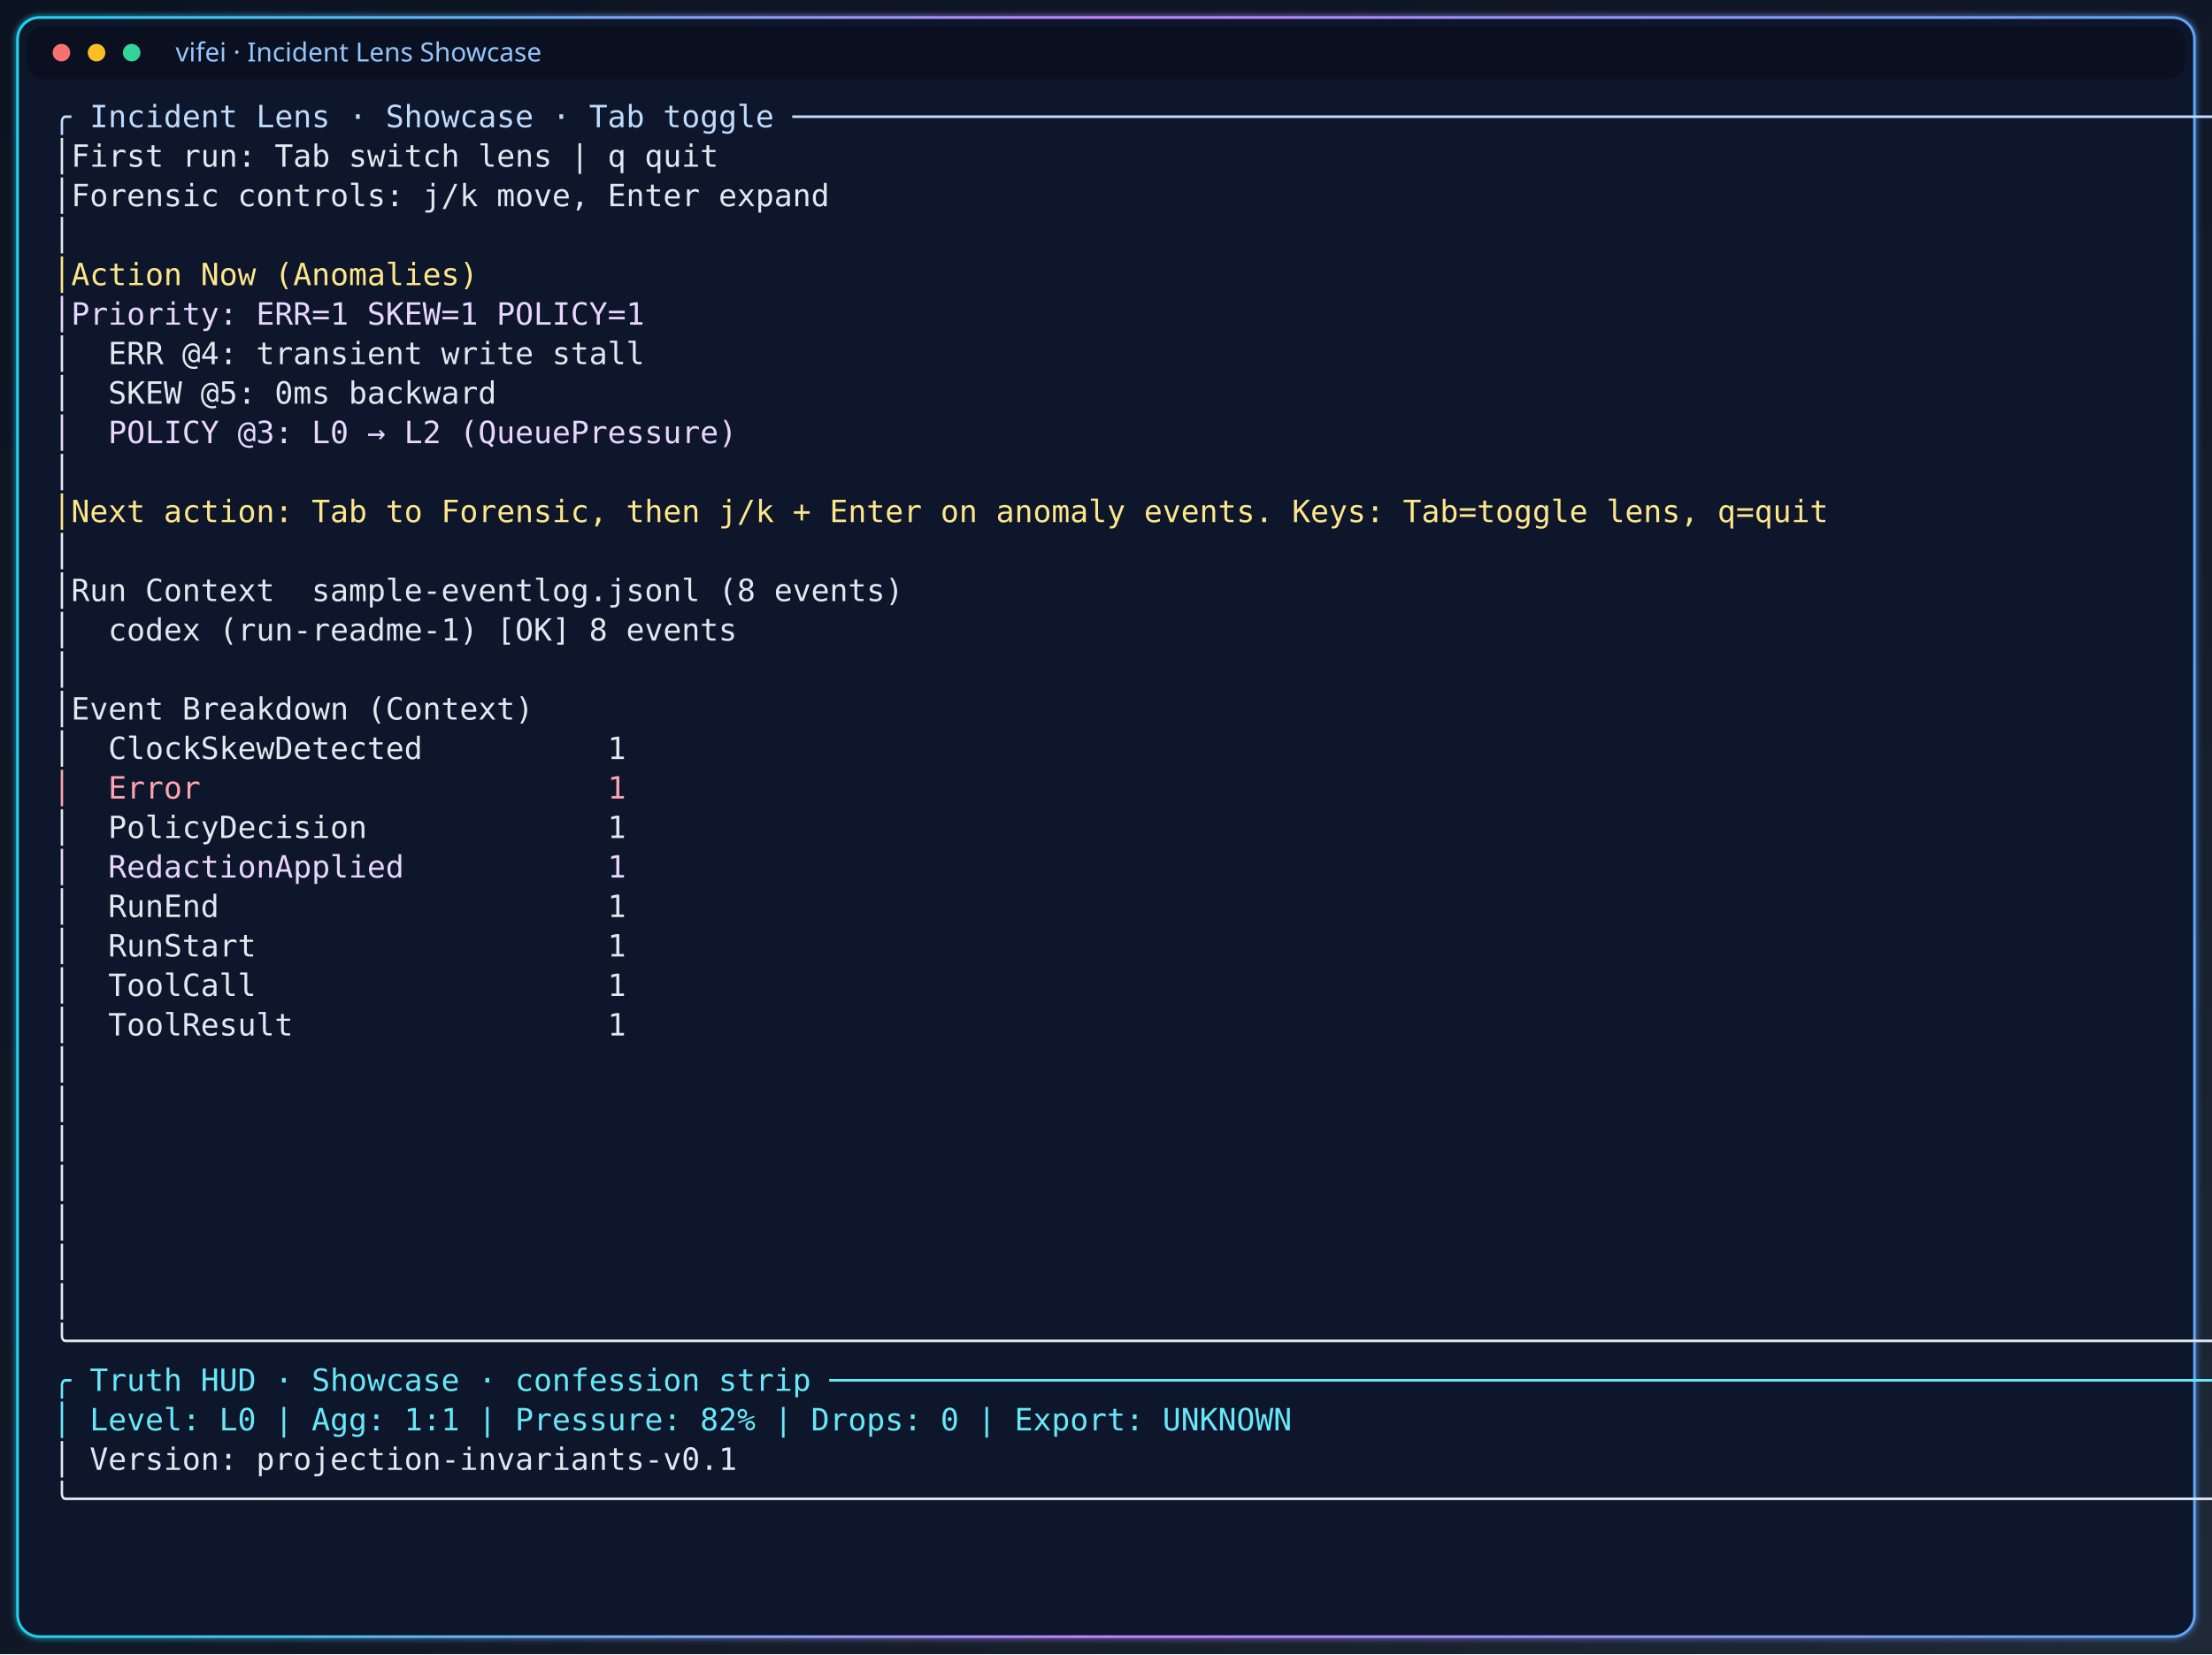
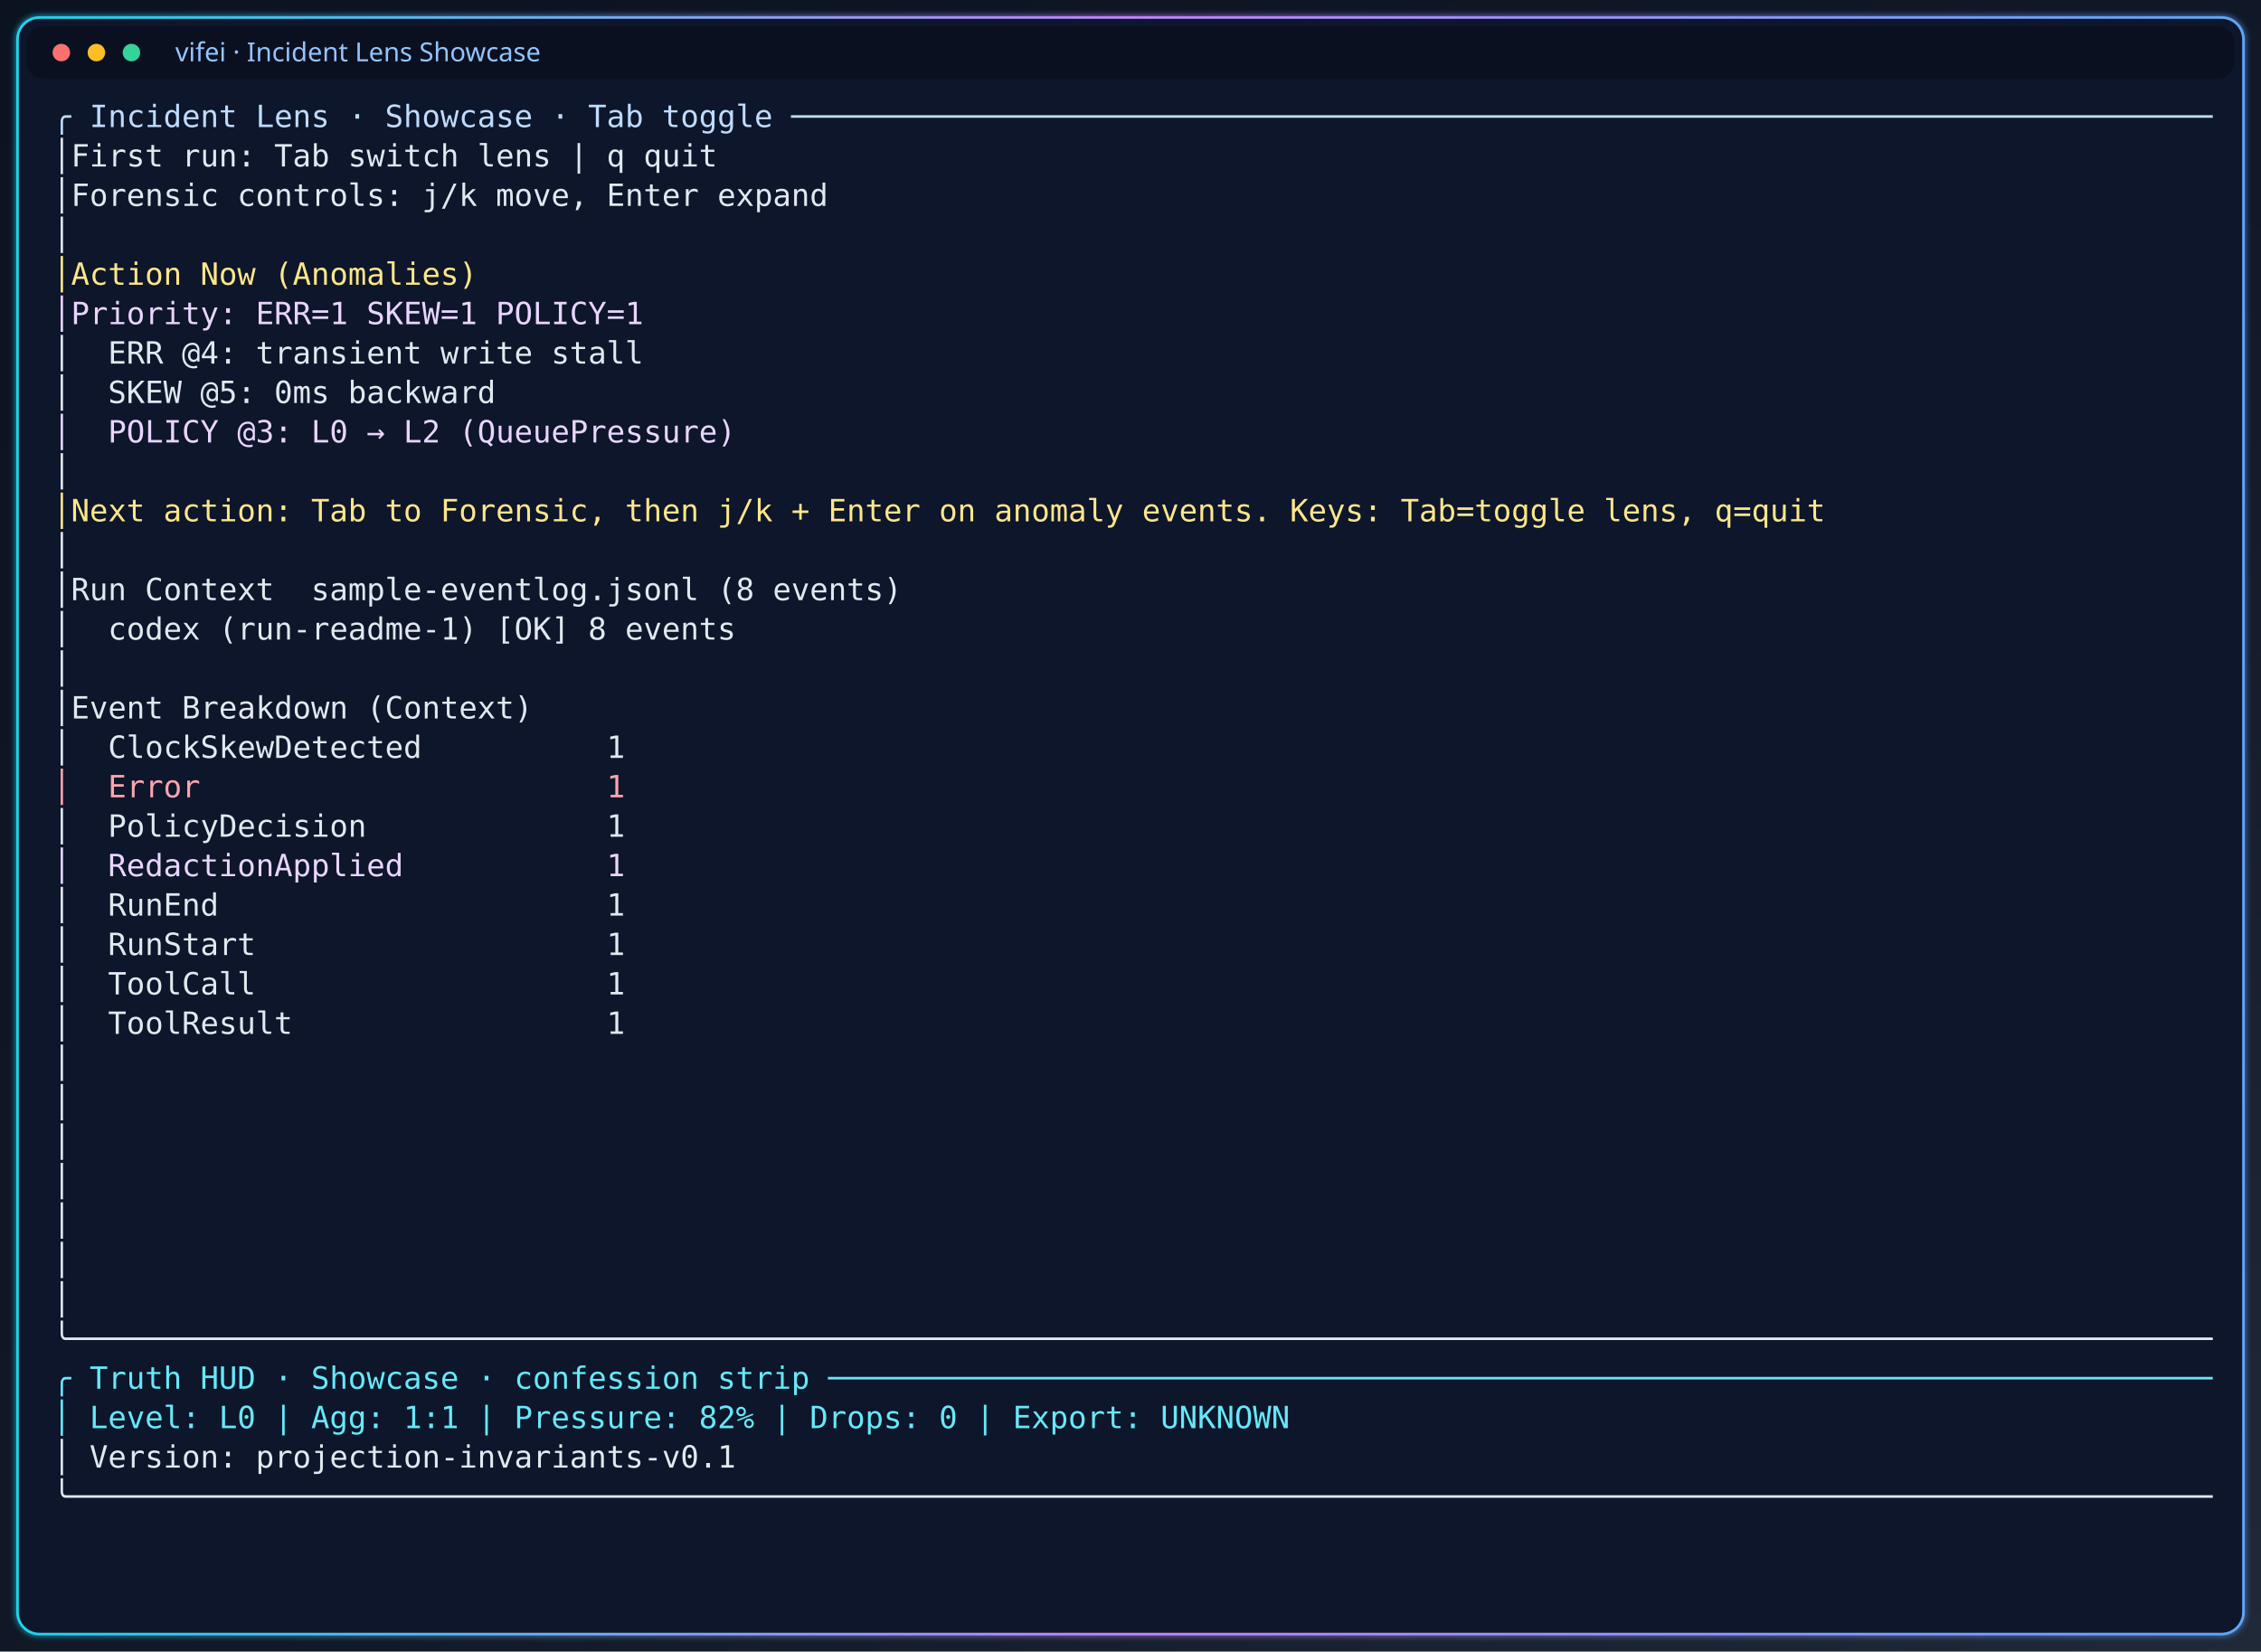
- <svg xmlns="http://www.w3.org/2000/svg" width="1008" height="754" viewBox="0 0 1008 754" role="img" aria-label="Incident Lens Showcase">
+ <svg xmlns="http://www.w3.org/2000/svg" width="1032" height="754" viewBox="0 0 1032 754" role="img" aria-label="Incident Lens Showcase">
  <defs>
    <linearGradient id="bg" x1="0" y1="0" x2="1" y2="1">
      <stop offset="0%" stop-color="#0b1220" />
      <stop offset="55%" stop-color="#111827" />
      <stop offset="100%" stop-color="#1f2937" />
    </linearGradient>
    <linearGradient id="frame" x1="0" y1="0" x2="1" y2="0">
      <stop offset="0%" stop-color="#22d3ee" />
      <stop offset="50%" stop-color="#c084fc" />
      <stop offset="100%" stop-color="#60a5fa" />
    </linearGradient>
    <filter id="glow" x="-50%" y="-50%" width="200%" height="200%">
      <feGaussianBlur stdDeviation="1.6" result="blur" />
      <feMerge>
        <feMergeNode in="blur" />
        <feMergeNode in="SourceGraphic" />
      </feMerge>
    </filter>
+     <clipPath id="terminal-viewport">
+       <rect x="22" y="42" width="988" height="698" rx="3" ry="3" />
+     </clipPath>
  </defs>
-   <rect x="0" y="0" width="1008" height="754" fill="url(#bg)" />
-   <rect x="8" y="8" width="992" height="738" fill="#0f172a" stroke="url(#frame)" filter="url(#glow)" stroke-width="1.2" rx="10" ry="10" />
-   <rect x="12" y="12" width="984" height="24" fill="#0b1020" rx="8" ry="8" />
+   <rect x="0" y="0" width="1032" height="754" fill="url(#bg)" />
+   <rect x="8" y="8" width="1016" height="738" fill="#0f172a" stroke="url(#frame)" filter="url(#glow)" stroke-width="1.2" rx="10" ry="10" />
+   <rect x="12" y="12" width="1008" height="24" fill="#0b1020" rx="8" ry="8" />
  <circle cx="28" cy="24" r="4" fill="#f87171" />
  <circle cx="44" cy="24" r="4" fill="#fbbf24" />
  <circle cx="60" cy="24" r="4" fill="#34d399" />
  <text x="80" y="28" fill="#93c5fd" font-size="12" font-family="ui-sans-serif, system-ui, sans-serif">vifei · Incident Lens Showcase</text>
-   <g font-family="ui-monospace, SFMono-Regular, Menlo, Consolas, monospace" font-size="14">
+   <g clip-path="url(#terminal-viewport)" font-family="ui-monospace, SFMono-Regular, Menlo, Consolas, 'DejaVu Sans Mono', monospace" font-size="14">
    <text x="24" y="58" fill="#bfdbfe" xml:space="preserve">╭ Incident Lens · Showcase · Tab toggle ───────────────────────────────────────────────────────────────────────────────╮</text>
    <text x="24" y="76" fill="#e2e8f0" xml:space="preserve">│First run: Tab switch lens | q quit                                                                                   │</text>
    <text x="24" y="94" fill="#e2e8f0" xml:space="preserve">│Forensic controls: j/k move, Enter expand                                                                             │</text>
    <text x="24" y="112" fill="#e2e8f0" xml:space="preserve">│                                                                                                                      │</text>
    <text x="24" y="130" fill="#fde68a" xml:space="preserve">│Action Now (Anomalies)                                                                                                │</text>
    <text x="24" y="148" fill="#e9d5ff" xml:space="preserve">│Priority: ERR=1 SKEW=1 POLICY=1                                                                                       │</text>
    <text x="24" y="166" fill="#e2e8f0" xml:space="preserve">│  ERR @4: transient write stall                                                                                       │</text>
    <text x="24" y="184" fill="#e2e8f0" xml:space="preserve">│  SKEW @5: 0ms backward                                                                                               │</text>
    <text x="24" y="202" fill="#e9d5ff" xml:space="preserve">│  POLICY @3: L0 → L2 (QueuePressure)                                                                                  │</text>
    <text x="24" y="220" fill="#e2e8f0" xml:space="preserve">│                                                                                                                      │</text>
    <text x="24" y="238" fill="#fde68a" xml:space="preserve">│Next action: Tab to Forensic, then j/k + Enter on anomaly events. Keys: Tab=toggle lens, q=quit                       │</text>
    <text x="24" y="256" fill="#e2e8f0" xml:space="preserve">│                                                                                                                      │</text>
    <text x="24" y="274" fill="#e2e8f0" xml:space="preserve">│Run Context  sample-eventlog.jsonl (8 events)                                                                         │</text>
    <text x="24" y="292" fill="#e2e8f0" xml:space="preserve">│  codex (run-readme-1) [OK] 8 events                                                                                  │</text>
    <text x="24" y="310" fill="#e2e8f0" xml:space="preserve">│                                                                                                                      │</text>
    <text x="24" y="328" fill="#e2e8f0" xml:space="preserve">│Event Breakdown (Context)                                                                                             │</text>
    <text x="24" y="346" fill="#e2e8f0" xml:space="preserve">│  ClockSkewDetected          1                                                                                        │</text>
    <text x="24" y="364" fill="#fda4af" xml:space="preserve">│  Error                      1                                                                                        │</text>
    <text x="24" y="382" fill="#e2e8f0" xml:space="preserve">│  PolicyDecision             1                                                                                        │</text>
    <text x="24" y="400" fill="#e9d5ff" xml:space="preserve">│  RedactionApplied           1                                                                                        │</text>
    <text x="24" y="418" fill="#e2e8f0" xml:space="preserve">│  RunEnd                     1                                                                                        │</text>
    <text x="24" y="436" fill="#e2e8f0" xml:space="preserve">│  RunStart                   1                                                                                        │</text>
    <text x="24" y="454" fill="#e2e8f0" xml:space="preserve">│  ToolCall                   1                                                                                        │</text>
    <text x="24" y="472" fill="#e2e8f0" xml:space="preserve">│  ToolResult                 1                                                                                        │</text>
    <text x="24" y="490" fill="#e2e8f0" xml:space="preserve">│                                                                                                                      │</text>
    <text x="24" y="508" fill="#e2e8f0" xml:space="preserve">│                                                                                                                      │</text>
    <text x="24" y="526" fill="#e2e8f0" xml:space="preserve">│                                                                                                                      │</text>
    <text x="24" y="544" fill="#e2e8f0" xml:space="preserve">│                                                                                                                      │</text>
    <text x="24" y="562" fill="#e2e8f0" xml:space="preserve">│                                                                                                                      │</text>
    <text x="24" y="580" fill="#e2e8f0" xml:space="preserve">│                                                                                                                      │</text>
    <text x="24" y="598" fill="#e2e8f0" xml:space="preserve">│                                                                                                                      │</text>
    <text x="24" y="616" fill="#e2e8f0" xml:space="preserve">╰──────────────────────────────────────────────────────────────────────────────────────────────────────────────────────╯</text>
    <text x="24" y="634" fill="#67e8f9" xml:space="preserve">╭ Truth HUD · Showcase · confession strip ─────────────────────────────────────────────────────────────────────────────╮</text>
    <text x="24" y="652" fill="#67e8f9" xml:space="preserve">│ Level: L0 | Agg: 1:1 | Pressure: 82% | Drops: 0 | Export: UNKNOWN                                                    │</text>
    <text x="24" y="670" fill="#e2e8f0" xml:space="preserve">│ Version: projection-invariants-v0.1                                                                                  │</text>
    <text x="24" y="688" fill="#e2e8f0" xml:space="preserve">╰──────────────────────────────────────────────────────────────────────────────────────────────────────────────────────╯</text>
  </g>
</svg>
